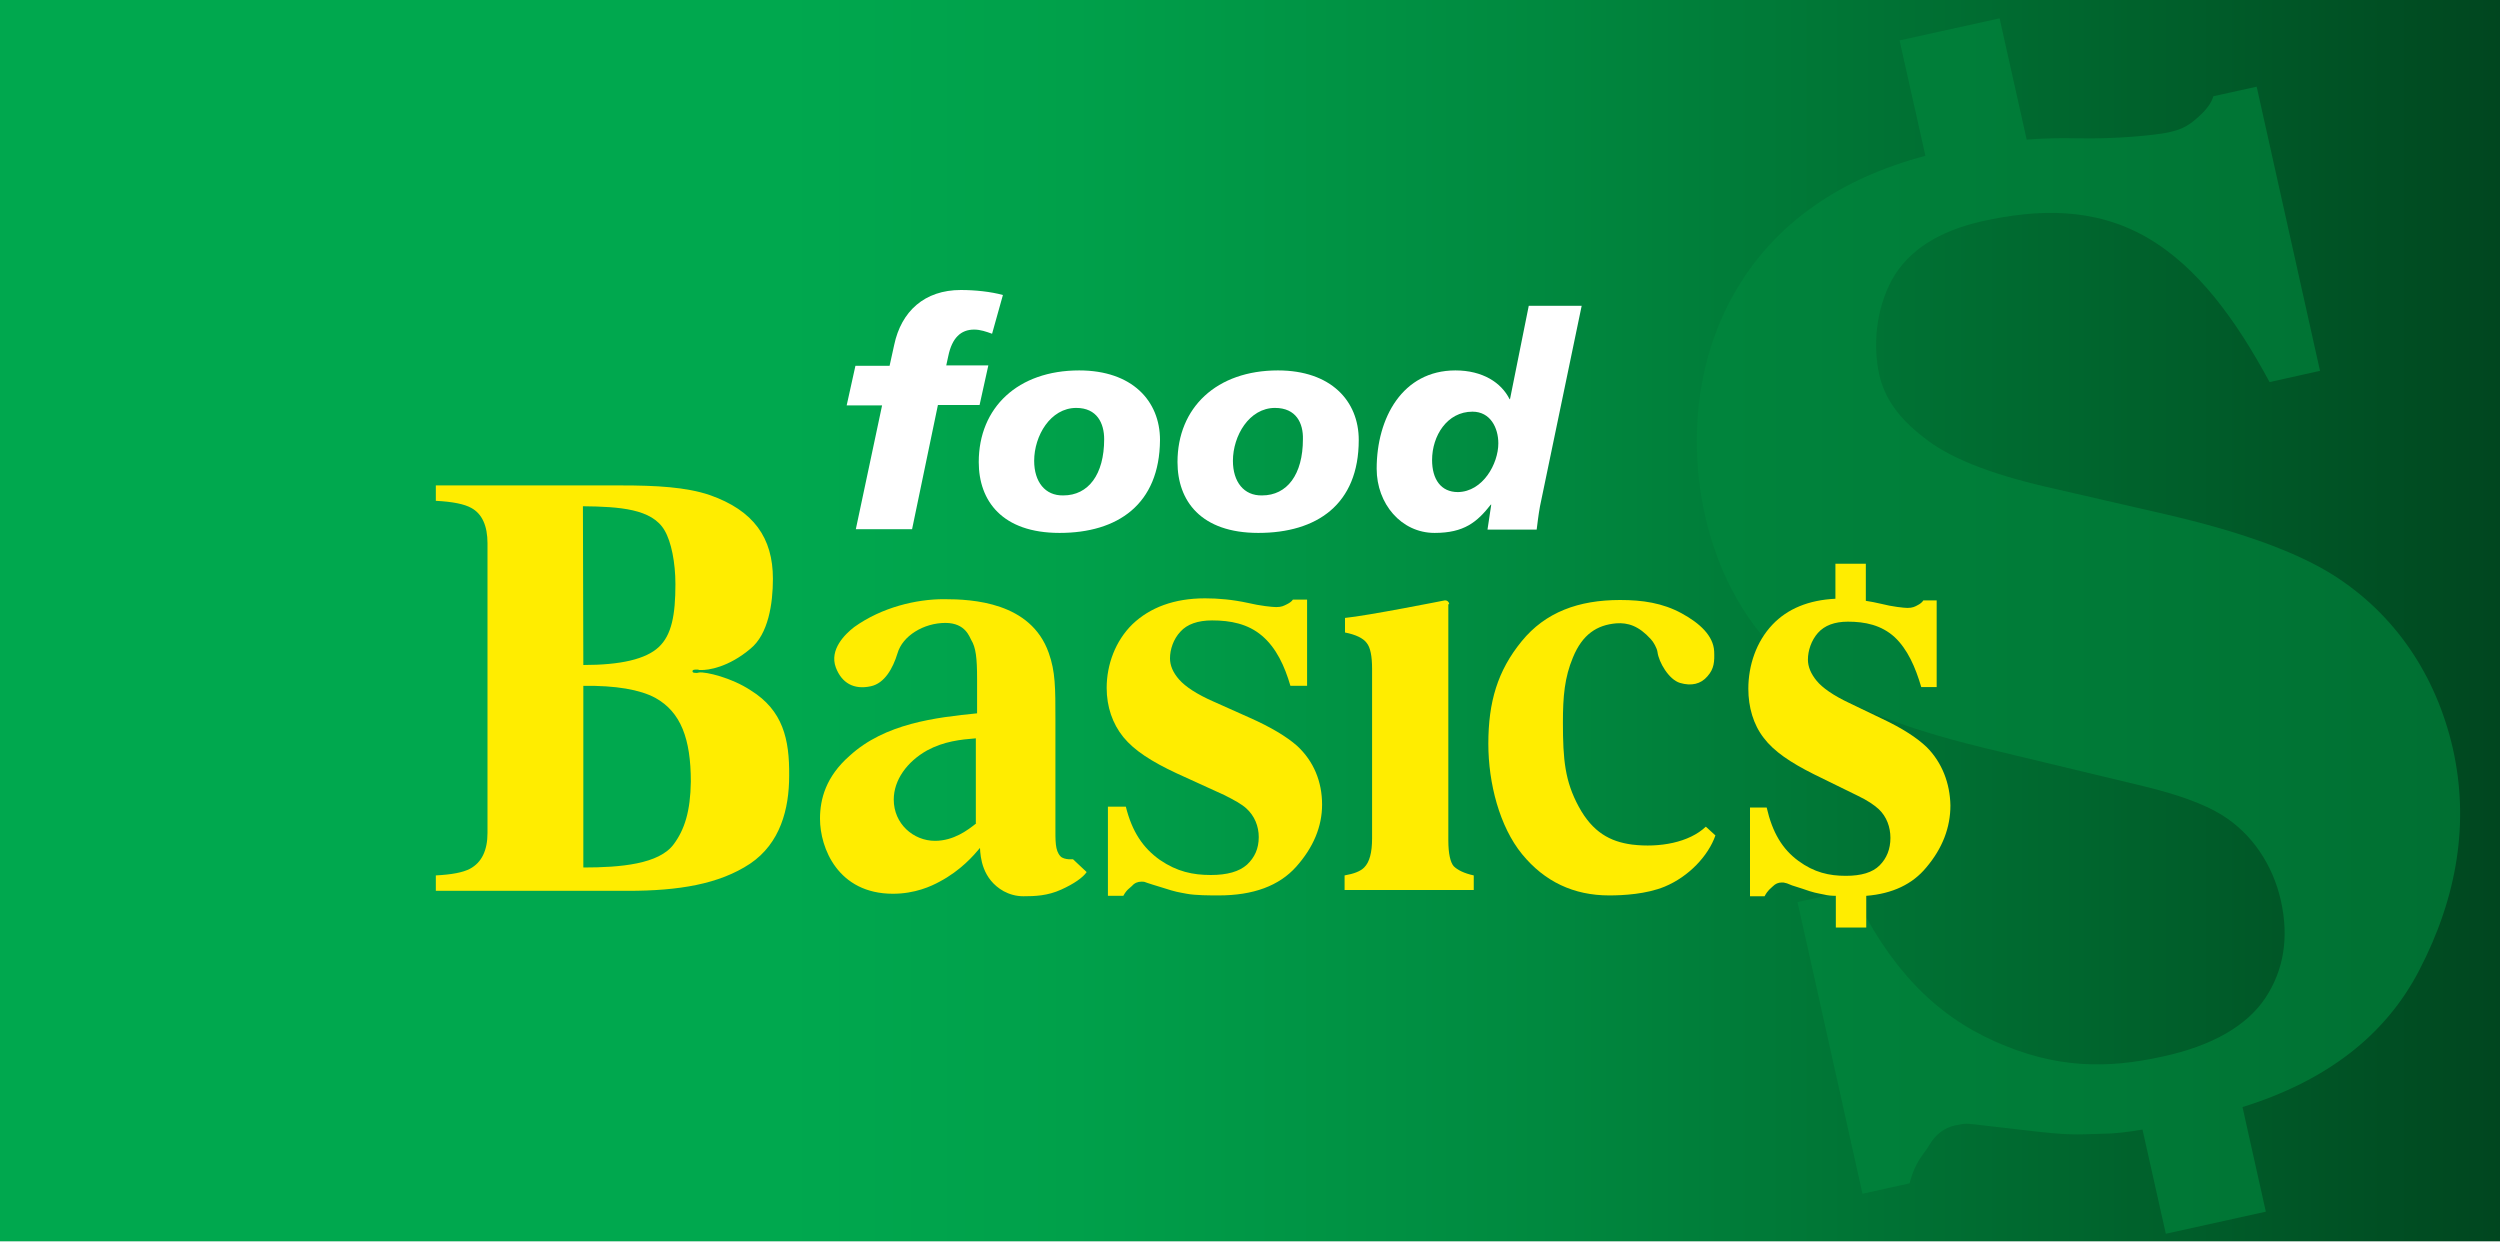
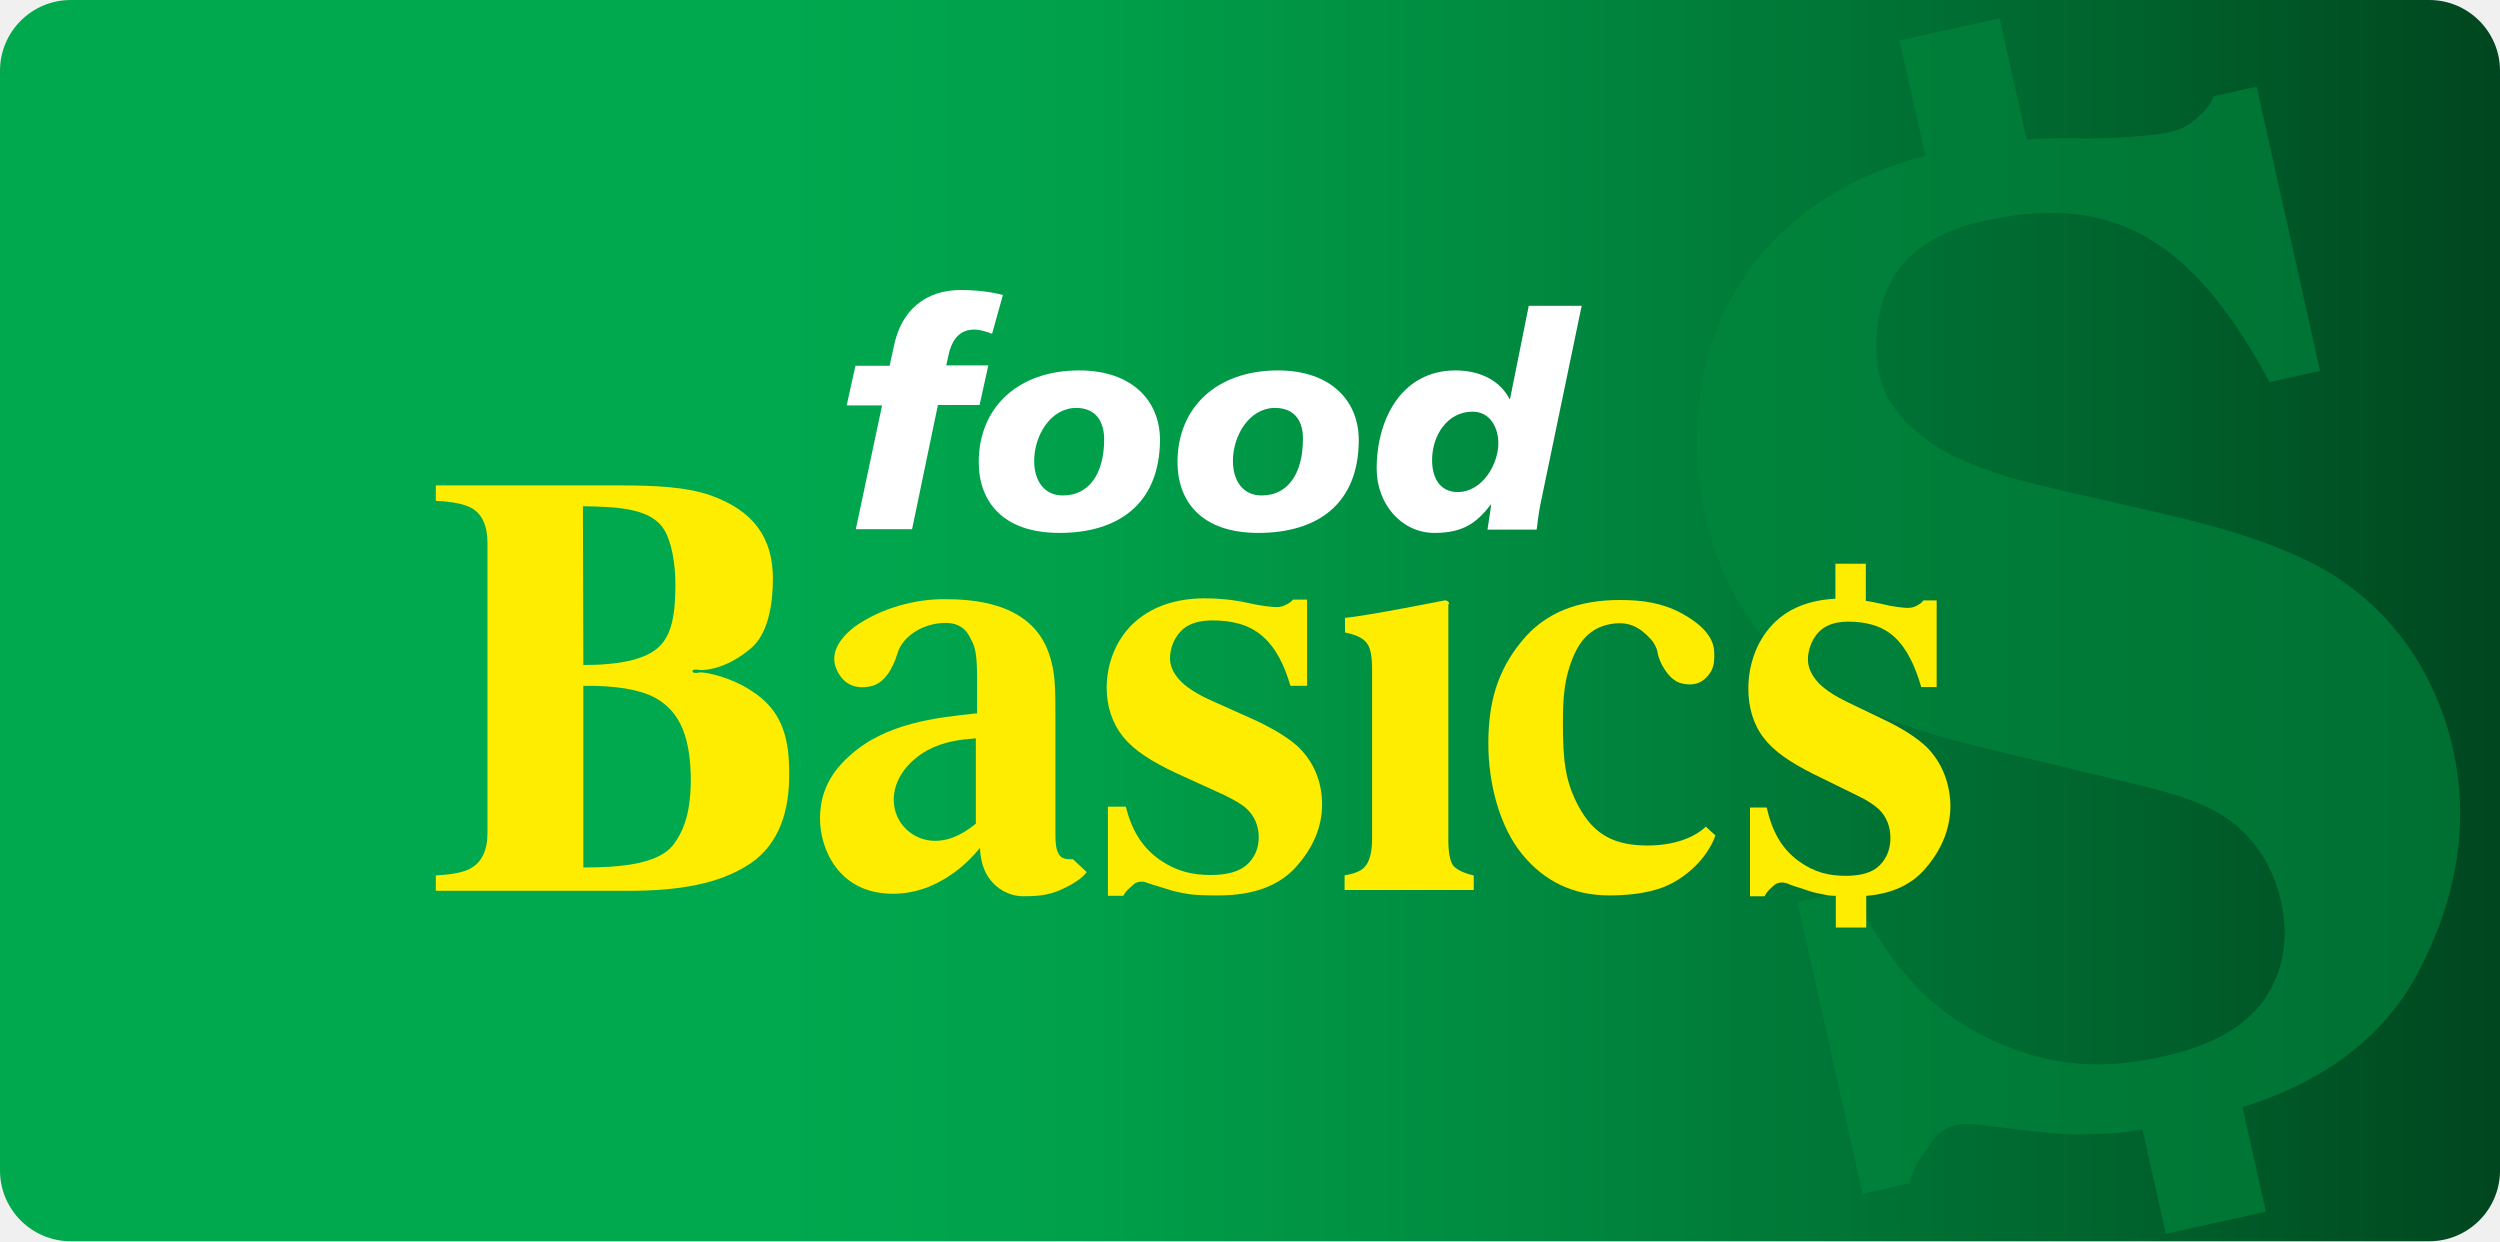
<svg xmlns="http://www.w3.org/2000/svg" xmlns:xlink="http://www.w3.org/1999/xlink" version="1.1" id="layer" x="0px" y="0px" style="enable-background:new 0 0 652 652;" xml:space="preserve" viewBox="20.9 173.5 600 297.9">
  <style type="text/css">
	.st0{clip-path:url(#SVGID_2_);fill:url(#SVGID_3_);}
	.st1{opacity:0.6;}
	.st2{fill:#00893D;}
	.st3{fill:#FFFFFF;}
	.st4{fill:#FFED00;}
</style>
  <g>
    <defs>
-       <rect id="SVGID_1_" x="20.9" y="173.5" width="600" height="297.9" />
+       <rect id="SVGID_1_" x="20.9" y="173.5" width="600" height="297.9" rx="17" ry="17" />
    </defs>
    <clipPath id="SVGID_2_">
      <use xlink:href="#SVGID_1_" style="overflow:visible;" />
    </clipPath>
    <linearGradient id="SVGID_3_" gradientUnits="userSpaceOnUse" x1="-77.988" y1="633.105" x2="-66.043" y2="633.105" gradientTransform="matrix(50.3069 0 0 -50.3069 3944.234 32172.012)">
      <stop offset="0" style="stop-color:#00A84E" />
      <stop offset="0.313" style="stop-color:#00A84E" />
      <stop offset="0.429" style="stop-color:#00A04A" />
      <stop offset="0.614" style="stop-color:#00893F" />
      <stop offset="0.842" style="stop-color:#00642D" />
      <stop offset="1" style="stop-color:#00461F" />
    </linearGradient>
-     <rect x="20.9" y="173.5" class="st0" width="600" height="297.9" />
+     <rect x="20.9" y="173.5" class="st0" width="600" height="297.9" rx="17" ry="17" />
  </g>
  <g>
    <g class="st1">
      <g>
        <g>
          <path class="st2" d="M580.7,311.4c-9-5.6-22.4-10.4-40.2-14.5l-28.7-6.6c-13.8-3.2-23.6-7.2-29.3-11.9      c-5.9-4.5-9.4-9.5-10.6-15.1c-1.5-6.8-0.8-15.6,3.1-22.7c3.9-7,11.1-11.6,21.6-14c13.6-3,26.9-3.3,39.4,3.8      c12.4,7.1,21.6,20,29.6,34.8l12.1-2.7l-15.2-68.2l-10.4,2.3c-0.5,1.9-2.2,3.7-3.3,4.7c-2.1,1.9-3.7,3.2-7.6,4      c-2.8,0.6-12.3,1.6-21.7,1.4c-4.2-0.1-8.3,0-12.2,0.3l-6.5-29.1l-24,5.3l6.2,27.7c-20.8,5.5-35.8,16.3-45,31.5      c-9.8,16.1-12,36.4-7.9,54.7c3.2,14.5,10.3,27.2,20.7,36c10.3,8.9,25.5,14.8,45.9,19.8l38.7,9.3c8.3,2,14.5,4.3,18.6,6.8      c7.5,4.6,12.4,12.2,14.3,20.6c2,8.9,0.7,16.7-3.7,23.4c-4.5,6.7-12.7,11.5-24.8,14.1c-13.2,2.9-25.4,2.9-40-3.6      c-14.6-6.5-25.4-17.6-34.4-36.4l-13.1,2.9l15.6,70l11.3-2.5c1.4-5.5,3.4-6.8,4.8-9.3c1.5-2.5,3.5-4,6.1-4.6      c1.1-0.2,2-0.4,2.7-0.4c0.7,0,2.7,0.2,5.8,0.6l8.7,1c10.1,1.2,11.5,1,18.2,0.8c2.7,0,6.1-0.4,9.6-1l5.6,25l24-5.3l-5.6-25.1      c20.2-6.3,34.3-17.2,42.4-32.8c9.3-17.9,12-35.7,8.1-53.2C605.6,335.7,595.8,320.9,580.7,311.4" />
        </g>
      </g>
    </g>
    <path class="st3" d="M232.6,270.8h-8.5l2.1-9.5h8.2l1.1-5c1.7-8.1,7.3-13.2,16-13.2c3.4,0,7.2,0.4,10.1,1.2l-2.6,9.3   c-1.4-0.5-2.8-1-4.3-1c-3.2,0-5.3,2-6.2,6.3l-0.5,2.3h10.1l-2.1,9.5H246l-6.2,29.8h-13.5L232.6,270.8z" />
    <path class="st3" d="M279.2,271.4c-6.2,0-10.1,6.7-10.1,12.7c0,5,2.6,8.4,7,8.3c6,0,9.8-5,9.8-13.5   C285.9,275.1,284.2,271.4,279.2,271.4 M275.2,301.4c-13.8,0-19.4-7.7-19.4-17c0-13.1,9.4-22,24.1-22c12.7,0,19.4,7.3,19.4,16.7   C299.2,294.6,289.1,301.4,275.2,301.4" />
    <path class="st3" d="M326.9,271.4c-6.2,0-10.1,6.7-10.1,12.7c0,5,2.6,8.4,7,8.3c6,0,9.8-5,9.8-13.5   C333.7,275.1,332,271.4,326.9,271.4 M322.9,301.4c-13.8,0-19.4-7.7-19.4-17c0-13.1,9.4-22,24.1-22c12.7,0,19.4,7.3,19.4,16.7   C347,294.6,336.9,301.4,322.9,301.4" />
    <path class="st3" d="M380.5,279.9c0-3.7-1.9-7.6-6.2-7.6c-6.1,0-9.7,5.8-9.7,11.6c0,4.6,2.1,7.7,6.2,7.7   C376.8,291.5,380.5,284.8,380.5,279.9 M378.8,294.6h-0.1c-3.3,4.2-6.4,6.8-13.5,6.8c-8,0-13.9-7-13.9-15.4   c0-12.2,6.2-23.6,18.9-23.6c6.5,0,11,2.9,13,6.9h0.1l4.5-22.4h12.7l-10,48.1c-0.4,2.2-0.6,4.1-0.8,5.6h-11.8L378.8,294.6z" />
    <path class="st4" d="M483.3,352.8c-2.3-2.2-5.8-4.5-10.7-6.8l-7.9-3.8c-3.8-1.8-6.4-3.6-7.8-5.3c-1.4-1.7-2.1-3.4-2.1-5.1   c0-2.1,0.8-4.6,2.4-6.4c1.6-1.8,4-2.7,7.2-2.7c4.1,0,8,0.8,11.2,3.7c3.1,2.9,5,7.2,6.4,12h3.7v-20.8h-3.2c-0.3,0.5-0.9,0.9-1.3,1.1   c-0.7,0.4-1.3,0.7-2.5,0.7c-0.8,0-3.7-0.3-6.4-1c-1.2-0.3-2.4-0.5-3.6-0.7v-8.9h-7.3v8.4c-6.4,0.3-11.5,2.4-15.1,6.2   c-3.9,4.1-5.8,9.8-5.8,15.4c0,4.4,1.2,8.6,3.7,11.8c2.4,3.2,6.4,5.9,12,8.7l10.6,5.2c2.3,1.1,3.9,2.2,5,3.2   c1.9,1.8,2.8,4.3,2.8,6.9c0,2.7-0.9,4.9-2.6,6.6c-1.7,1.7-4.4,2.5-8.1,2.5c-4,0-7.6-0.8-11.4-3.6c-3.8-2.8-6.2-6.7-7.6-12.8h-4   v21.3h3.5c0.8-1.5,1.4-1.8,2-2.4c0.6-0.6,1.3-0.9,2.1-0.9c0.3,0,0.6,0,0.8,0.1c0.2,0,0.8,0.2,1.7,0.6l2.5,0.8c2.8,1,3.3,1,5.2,1.4   c0.8,0.2,1.8,0.3,2.8,0.3v7.6h7.3v-7.6c6.3-0.5,11.1-2.8,14.4-6.8c3.9-4.6,5.8-9.6,5.8-14.9C488.9,361.5,487,356.5,483.3,352.8" />
    <path class="st4" d="M424.5,320.7c4.4,2.4,7.6,5.4,7.8,9.1c0.1,2.5,0,4.2-1.6,6c-1.6,1.9-3.9,2.4-6.6,1.6c-2.7-0.8-5.1-5-5.4-7.4   c-0.1-0.9-1-2.5-1.6-3.1c-2.9-3.2-5.5-4-8.3-3.8c-4.6,0.4-8.1,2.6-10.4,8.2c-2,4.8-2.4,9.3-2.4,15.6c0,9,0.5,14.1,3.8,20.2   c3.3,6.1,7.5,8.4,12.8,9.1c6.6,0.8,13.7-0.5,17.7-4.3l2.3,2.1c-1.7,4.9-6.4,9.9-12.2,12.3c-4.4,1.8-9.9,2.1-13.3,2.1   c-8.5,0-15.5-3.3-20.9-9.9c-5.4-6.6-8.1-17-8.1-26.5c0-10,2.2-17.5,8-24.6c5.7-7,13.7-9.9,23.6-9.9   C415.1,317.5,419.9,318.2,424.5,320.7" />
    <path class="st4" d="M286.8,367.1h4.3c1.5,6,4.1,9.9,8.2,12.8c4.1,2.8,7.9,3.6,12.2,3.6c3.9,0,6.8-0.8,8.7-2.5   c1.8-1.7,2.8-3.8,2.8-6.6c0-2.6-1-5.1-3-6.9c-1.1-1-2.9-2-5.3-3.2l-11.4-5.2c-6-2.8-10.2-5.5-12.8-8.7c-2.6-3.2-4-7.3-4-11.8   c0-5.6,2.1-11.3,6.2-15.3c4.2-4,10-6.2,17.4-6.2c3.2,0,6.6,0.3,10.3,1.1c2.9,0.7,5.9,1,6.8,1c1.3,0,1.8-0.3,2.6-0.7   c0.4-0.2,1.1-0.6,1.4-1.1h3.4v20.7h-4c-1.4-4.8-3.4-9.1-6.8-12c-3.4-2.9-7.6-3.7-12-3.7c-3.4,0-6,0.9-7.6,2.7   c-1.7,1.8-2.5,4.3-2.5,6.4c0,1.7,0.7,3.4,2.2,5.1c1.5,1.7,4.2,3.5,8.3,5.3l8.5,3.8c5.2,2.3,9,4.6,11.5,6.8c4,3.7,6,8.6,6,14.1   c0,5.3-2.1,10.3-6.2,14.9c-4.1,4.6-10.3,6.9-18.6,6.9c-2.1,0-5.6,0-7.7-0.4c-2.1-0.4-2.5-0.4-5.6-1.4l-2.6-0.8   c-1-0.3-1.5-0.5-1.8-0.6c-0.2-0.1-0.5-0.1-0.9-0.1c-0.8,0-1.6,0.3-2.2,1c-0.6,0.6-1.3,0.9-2.1,2.4h-3.7V367.1z" />
    <path class="st4" d="M368.7,318.5c0-0.5-0.5-1-1.1-0.9c0,0-18.6,3.7-23.9,4.2v3.5c2.6,0.5,4.4,1.4,5.2,2.5c0.9,1.1,1.3,3.2,1.3,6.2   v40.7c0,3.4-0.6,5.7-1.9,7c-0.9,0.9-2.4,1.5-4.7,1.9v3.5h31v-3.5c-2.3-0.5-3.9-1.3-4.8-2.2c-0.8-0.9-1.3-3-1.3-6.2V318.5z" />
    <path class="st4" d="M255.2,371.1c-2,1.6-5.4,4.2-9.9,4.2c-5.2,0-9.9-4.1-9.9-9.9c0-4.7,3.2-9.1,8-11.8c4.1-2.2,8-2.6,11.7-2.9   V371.1z M278.4,379.7c0.5,0-2.1,0.3-3-0.7c-1.3-1.4-1.2-3.7-1.2-7.3v-25.4c0-7.8,0-11.6-1.6-16.1c-4.3-12.2-18.3-12.9-25.2-12.9   c-6.5,0-14.8,1.9-21.5,6.7c-2.2,1.7-6,5.4-4.4,9.7c1.4,3.7,4.3,5.4,8.4,4.5c3.3-0.7,5.3-4.3,6.4-7.9c1.2-4.2,6.3-7.3,11.5-7.3   c4.9,0,5.8,3.5,6.2,4.1c1.1,1.8,1.4,4.3,1.4,9.3v8.3c-9.9,1-22.1,2.4-30.6,10.2c-5.7,5-7.1,10.4-7.1,15.1c0,7,4.3,18,17.5,18   c5.3,0,9.2-1.8,11.2-2.9c5.1-2.7,8.2-6.3,9.7-8.1c0.1,2.2,0.5,7.5,5.7,10.4c1.3,0.7,2.9,1.2,4.7,1.2c2.8,0,5.8-0.1,9.1-1.6   c3.1-1.4,5.2-2.9,6.1-4.2L278.4,379.7z" />
    <path class="st4" d="M182.6,376.1c-3.5,4.8-12.8,5.6-21.7,5.6v-43.6c7.8-0.1,13.6,0.9,17.3,2.9c6.1,3.4,8.5,9.8,8.5,20.1   C186.6,368.2,185.2,372.6,182.6,376.1 M180.4,300.8c1.6,2.7,2.6,7.7,2.6,12.9c0,7.4-0.9,12.2-4,15.1c-3.1,2.9-9.1,4.3-18.1,4.3   l-0.1-38.1C169.6,295.1,177.4,295.6,180.4,300.8 M201.1,339.2c-4.7-3.1-10.8-4.5-12.4-4.3c-0.2,0-0.3,0.1-0.5,0.1   c-0.6,0-1.1,0-1.1-0.4c0-0.4,0.5-0.4,1.1-0.4c0.2,0,0.3,0,0.5,0.1c0.1,0,0.2,0,0.3,0c1.9,0.1,6.8-0.7,12-5.1   c4.3-3.5,5.4-10.8,5.4-16.8c0-9.8-4.6-16.4-15.2-20.1c-5.6-1.9-12.8-2.3-21.3-2.3h-44.4v3.7c4.1,0.2,6.9,0.8,8.5,1.7   c2.6,1.4,3.9,4.3,3.9,8.5v69.5c0,4.2-1.4,7.1-4.2,8.6c-1.7,0.9-4.4,1.4-8.2,1.6v3.7h46.1c12.2,0,21.9-1.6,29.3-6.5   c7.3-4.9,9.4-13.2,9.4-21.1C210.4,350.9,208.8,344,201.1,339.2" />
  </g>
</svg>
